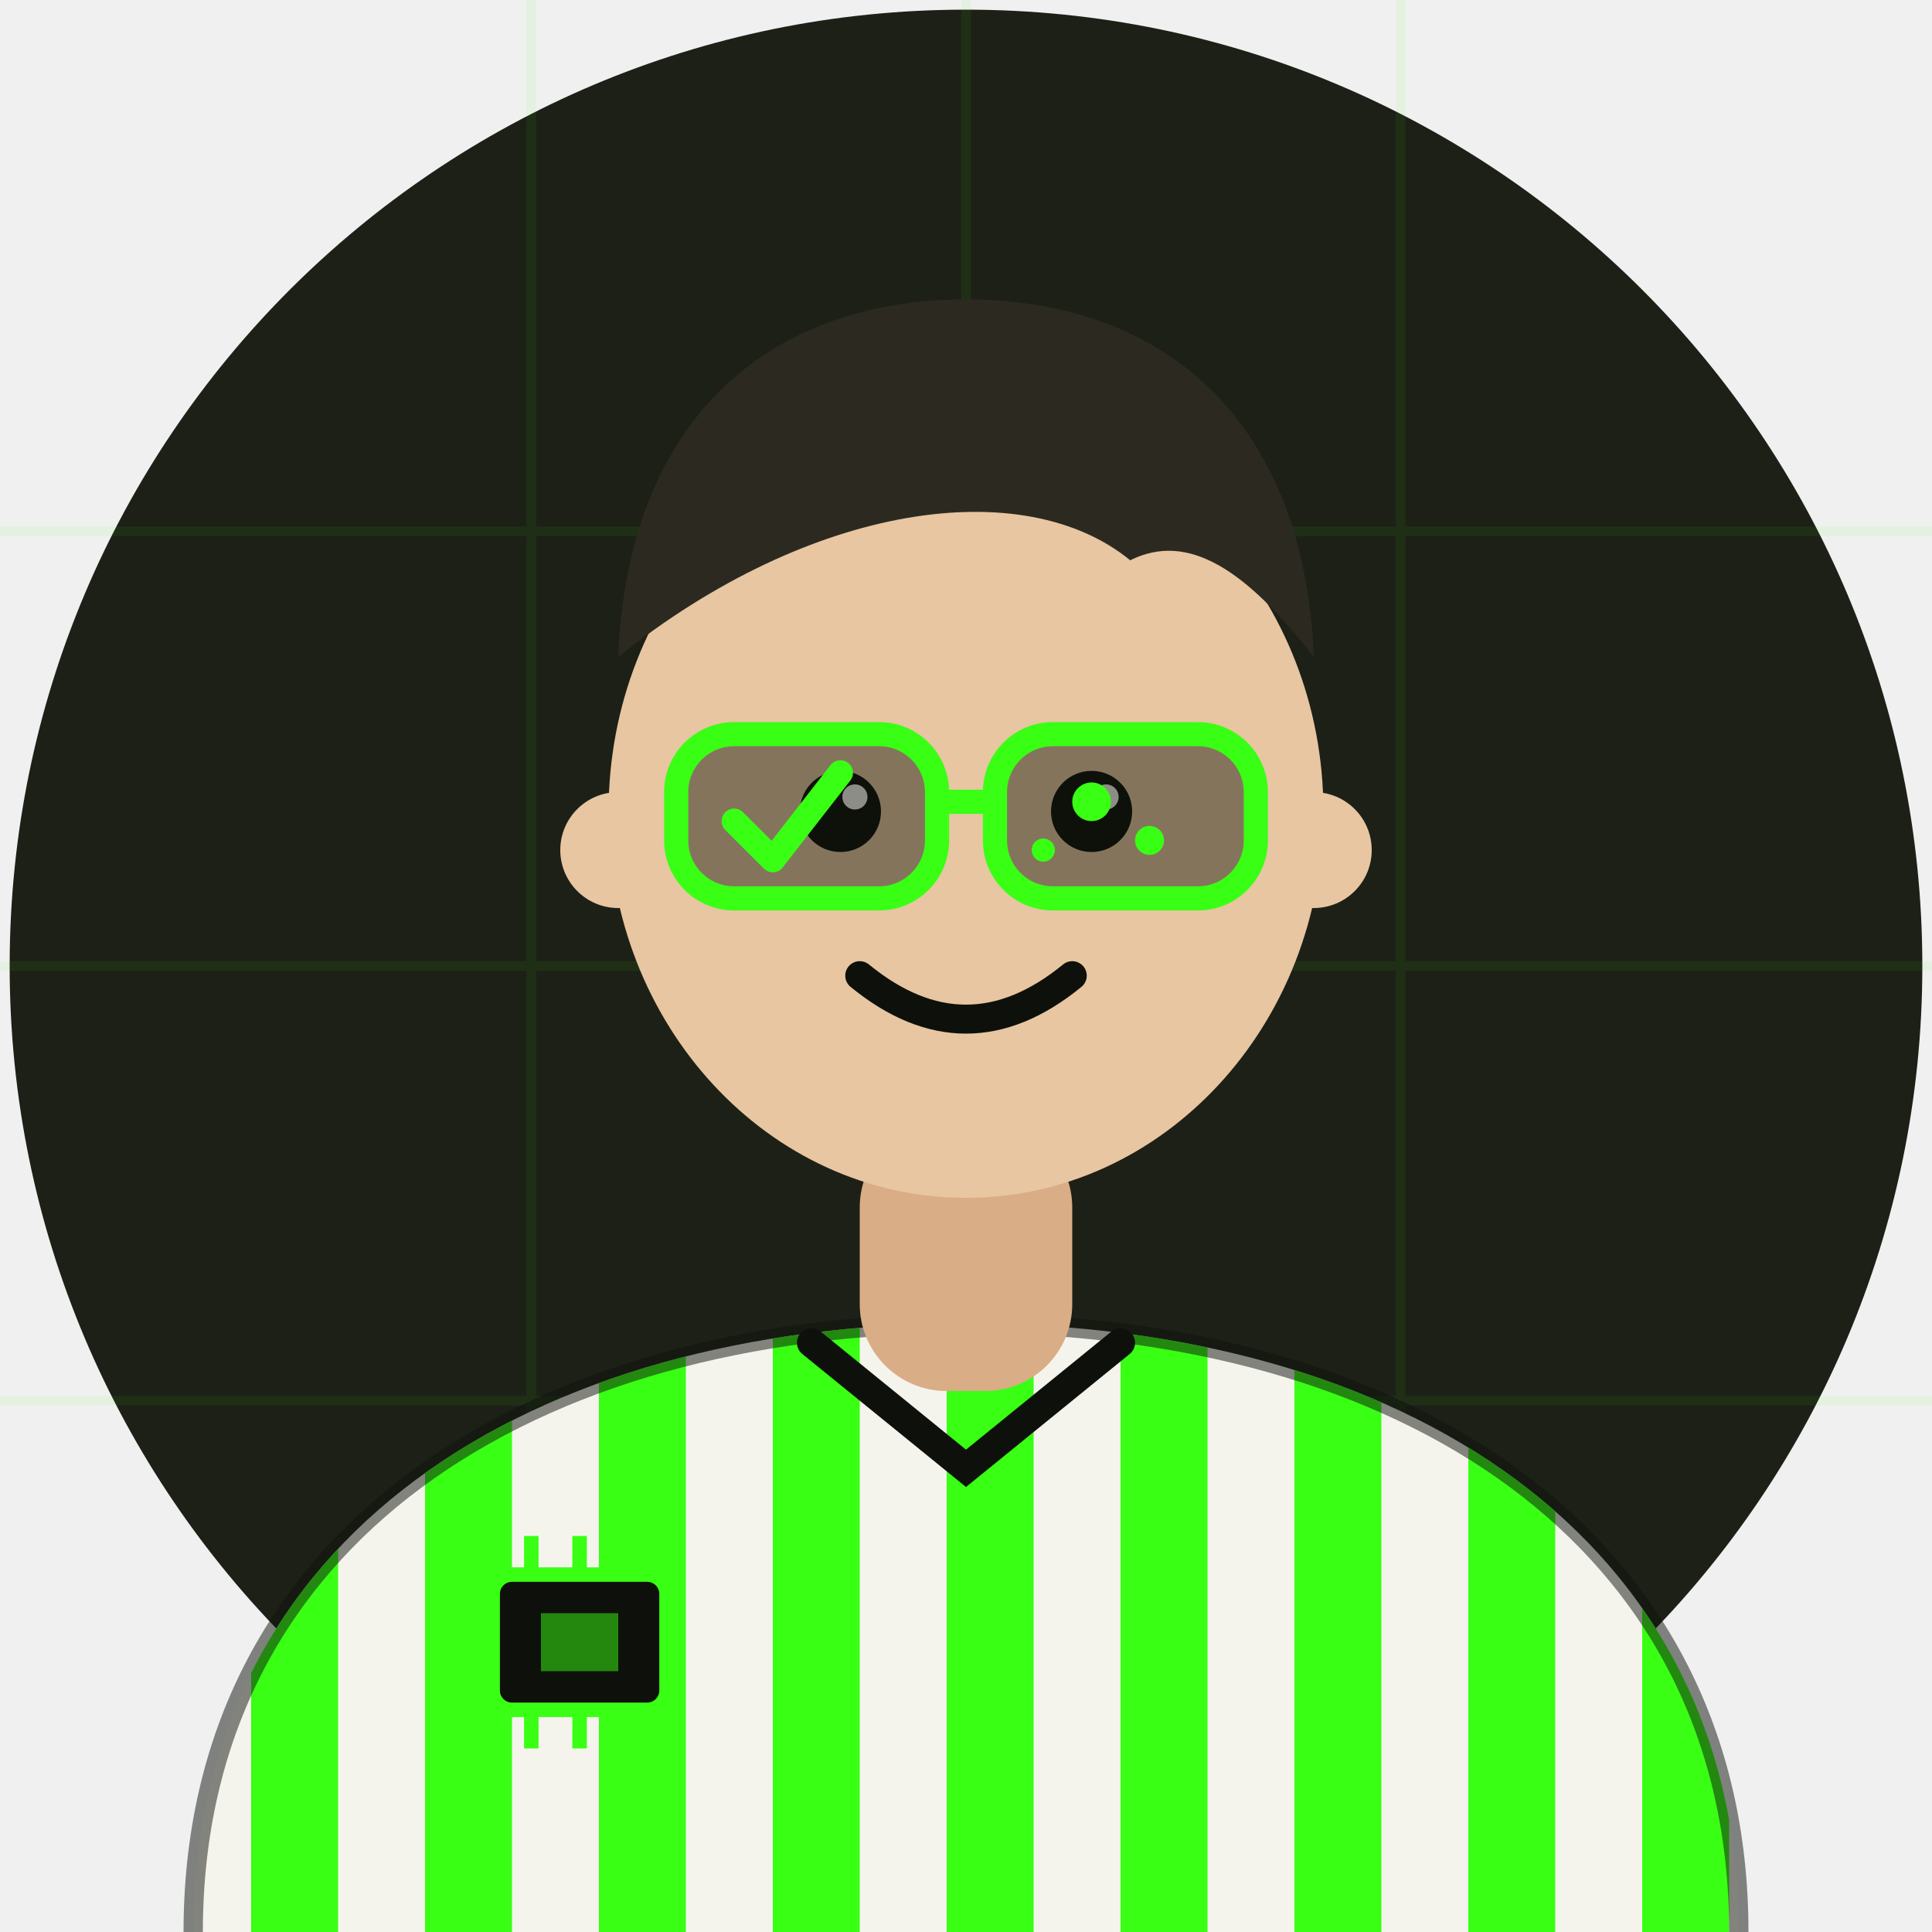
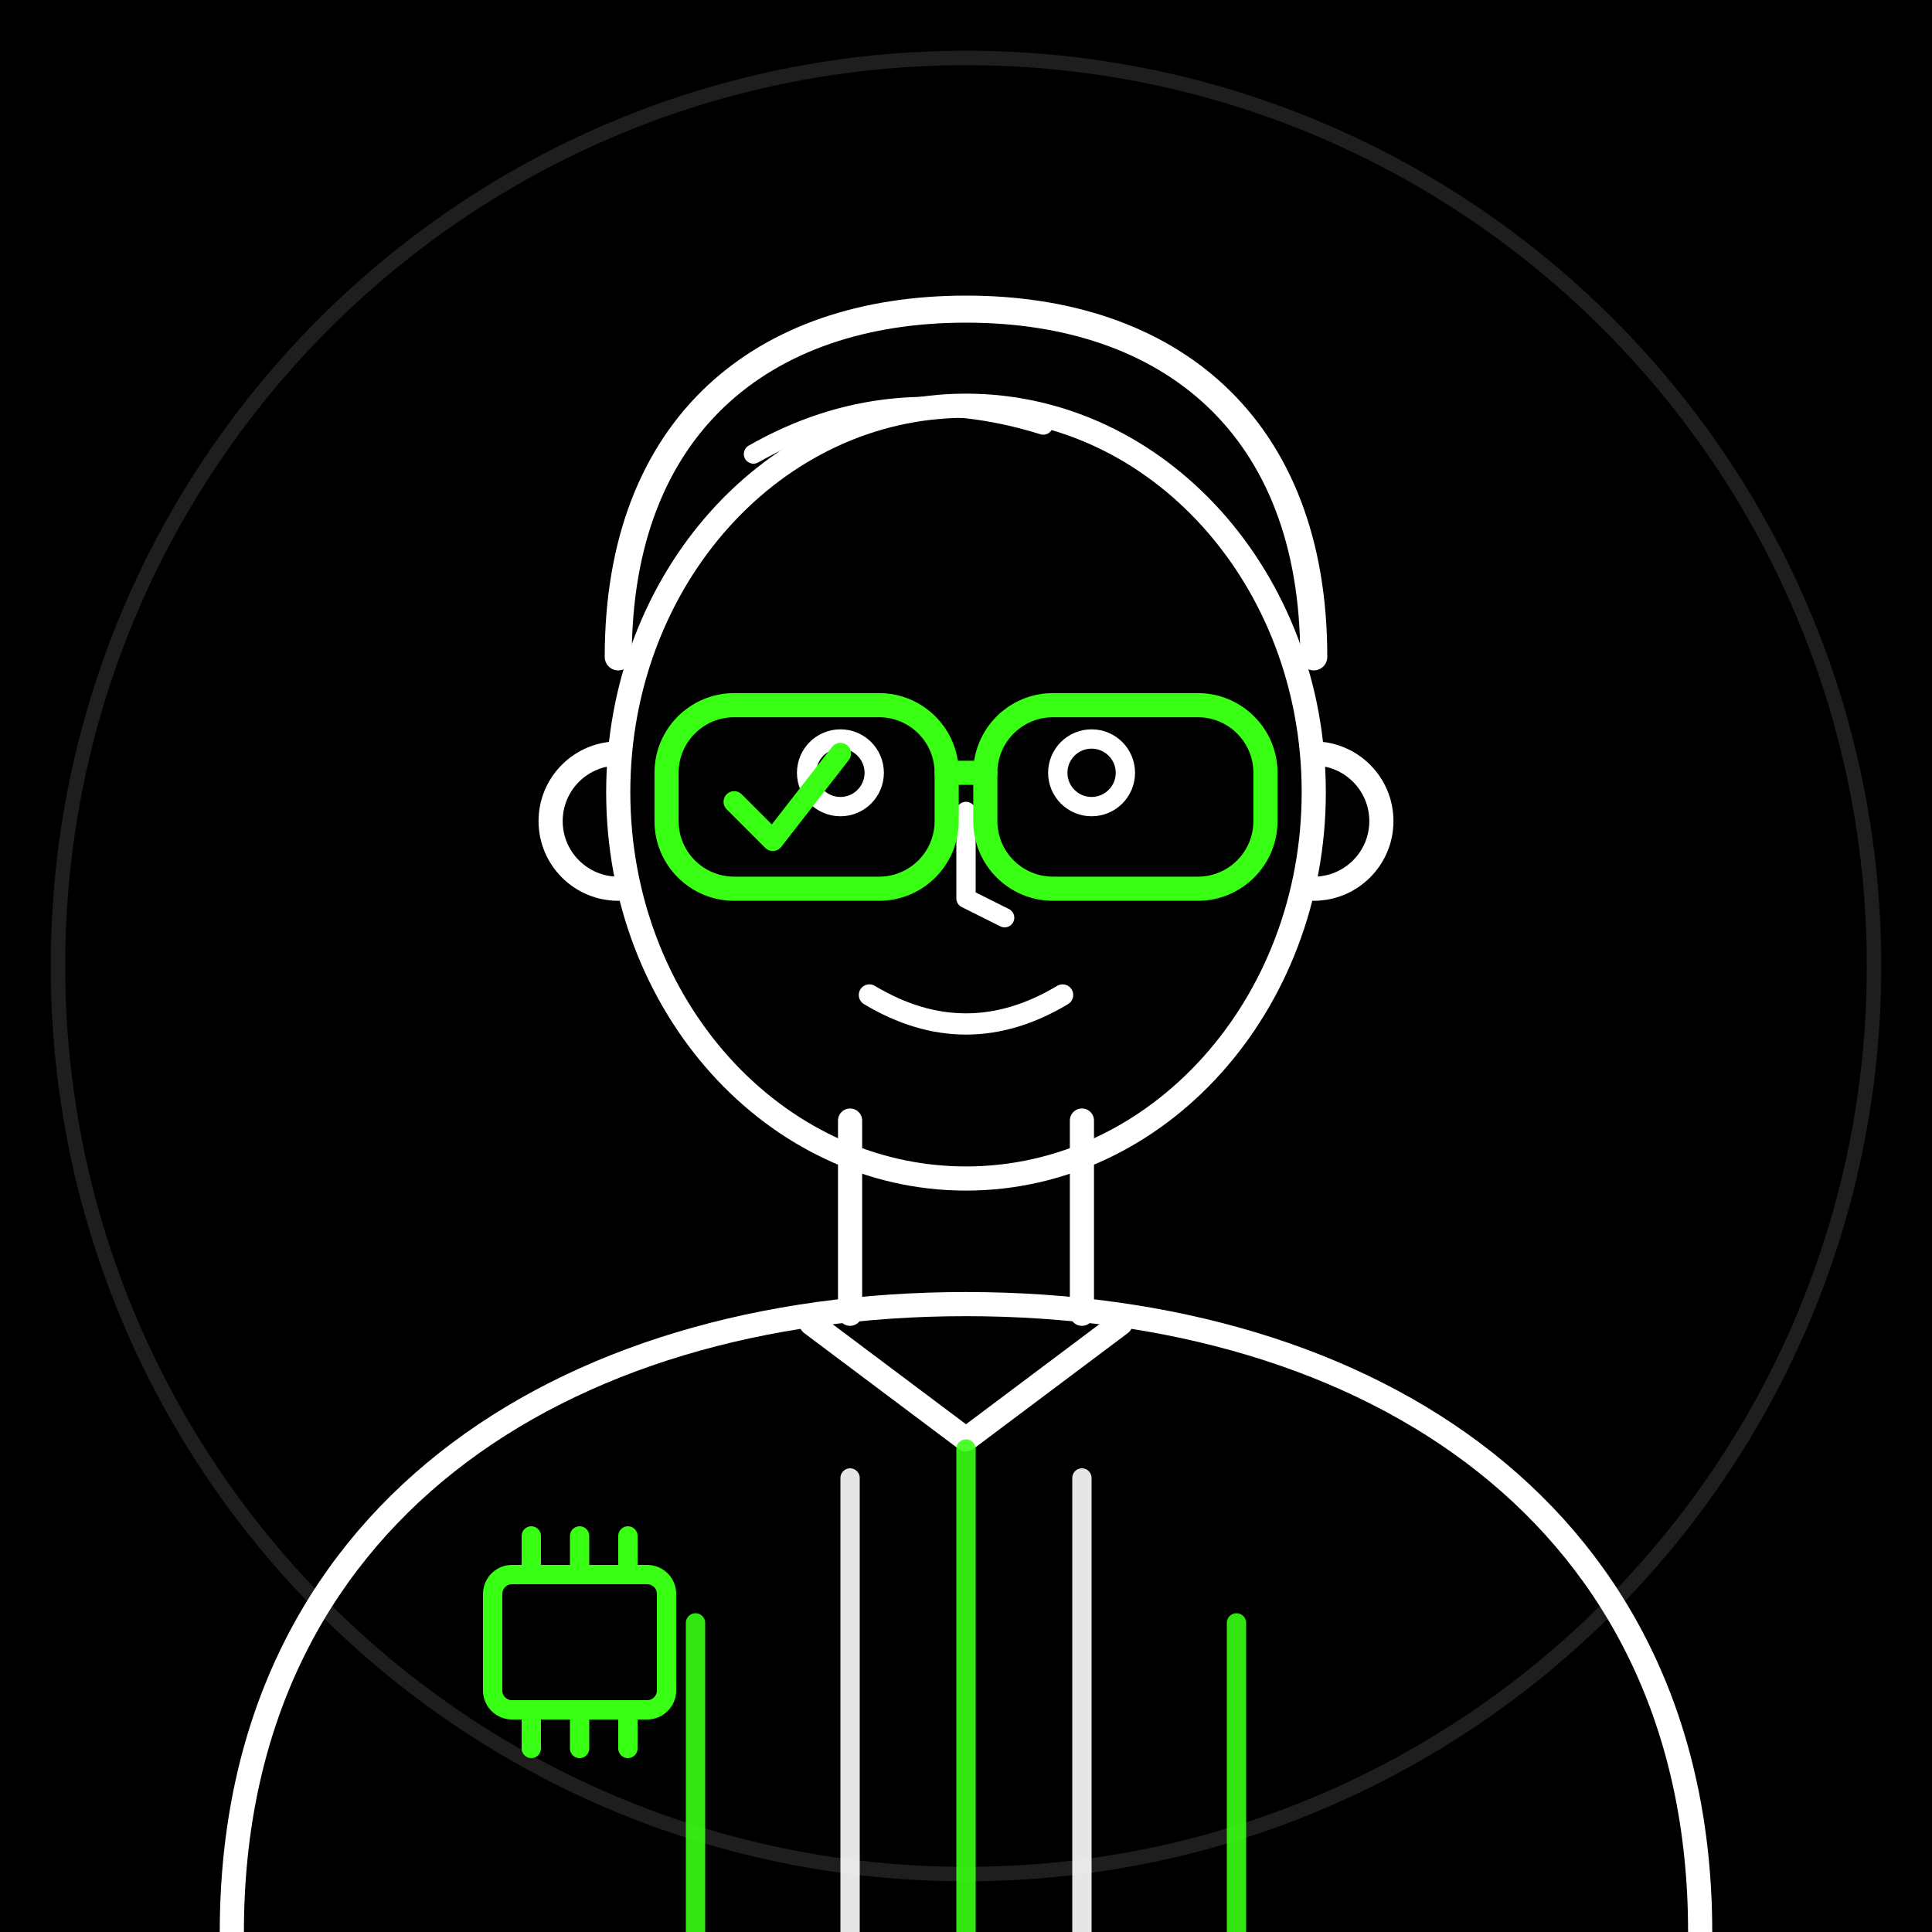
- <svg xmlns="http://www.w3.org/2000/svg" viewBox="0 0 200 200" role="img" aria-label="Sergio León: avatar con gafas futuristas y camiseta de rayas verde y blanca">
-   <defs>
-     <clipPath id="body">
-       <path d="M20 200c0-41 35-63 80-63s80 22 80 63z" />
-     </clipPath>
-   </defs>
-   <circle cx="100" cy="100" r="99" fill="#1d2017" />
-   <g stroke="#39ff14" stroke-opacity=".07" stroke-width="1">
-     <path d="M0 55h200M0 100h200M0 145h200M55 0v200M100 0v200M145 0v200" />
-   </g>
-   <g clip-path="url(#body)">
-     <rect x="18" y="135" width="164" height="66" fill="#f4f4ed" />
-     <g fill="#39ff14">
-       <rect x="26" y="135" width="9" height="66" />
-       <rect x="44" y="135" width="9" height="66" />
-       <rect x="62" y="135" width="9" height="66" />
-       <rect x="80" y="135" width="9" height="66" />
-       <rect x="98" y="135" width="9" height="66" />
-       <rect x="116" y="135" width="9" height="66" />
-       <rect x="134" y="135" width="9" height="66" />
-       <rect x="152" y="135" width="9" height="66" />
-       <rect x="170" y="135" width="9" height="66" />
+ <svg xmlns="http://www.w3.org/2000/svg" viewBox="0 0 200 200" role="img" aria-label="Sergio León: retrato de trazo con gafas y chip">
+   <rect width="200" height="200" fill="#000000" />
+   <circle cx="100" cy="100" r="94" fill="none" stroke="#ffffff" stroke-opacity=".12" stroke-width="1.5" />
+   <g fill="none" stroke-linecap="round" stroke-linejoin="round">
+     <path d="M24 200c0-43 34-65 76-65s76 22 76 65" stroke="#ffffff" stroke-width="2.5" />
+     <path d="M84 137l16 12 16-12" stroke="#ffffff" stroke-width="2.5" />
+     <g stroke-width="2" opacity=".9">
+       <path d="M72 168v32" stroke="#39ff14" />
+       <path d="M88 153v47" stroke="#ffffff" />
+       <path d="M100 150v50" stroke="#39ff14" />
+       <path d="M112 153v47" stroke="#ffffff" />
+       <path d="M128 168v32" stroke="#39ff14" />
+     </g>
+     <path d="M88 116v20M112 116v20" stroke="#ffffff" stroke-width="2.5" />
+     <ellipse cx="100" cy="82" rx="36" ry="40" stroke="#ffffff" stroke-width="2.5" />
+     <path d="M64 78a6 6 0 0 0 0 14M136 78a6 6 0 0 1 0 14" stroke="#ffffff" stroke-width="2.5" />
+     <circle cx="87" cy="80" r="3.5" stroke="#ffffff" stroke-width="2" />
+     <circle cx="113" cy="80" r="3.5" stroke="#ffffff" stroke-width="2" />
+     <path d="M100 84v9l4 2" stroke="#ffffff" stroke-width="2" />
+     <path d="M90 103q10 6 20 0" stroke="#ffffff" stroke-width="2.2" />
+     <path d="M64 68c0-24 15-36 36-36s36 12 36 36" stroke="#ffffff" stroke-width="2.8" />
+     <path d="M78 47q14-8 30-3" stroke="#ffffff" stroke-width="2" />
+     <g stroke="#39ff14" stroke-width="2.5">
+       <rect x="69" y="73" width="29" height="19" rx="7" />
+       <rect x="102" y="73" width="29" height="19" rx="7" />
+       <path d="M98 80h4" />
+     </g>
+     <path d="M76 83l4 4 7-9" stroke="#39ff14" stroke-width="2.2" />
+     <g transform="translate(60 170)" stroke="#39ff14" stroke-width="2">
+       <rect x="-9" y="-7" width="18" height="14" rx="2" />
+       <path d="M-5-7v-4M0-7v-4M5-7v-4M-5 7v4M0 7v4M5 7v4" />
    </g>
  </g>
-   <path d="M20 200c0-41 35-63 80-63s80 22 80 63" fill="none" stroke="#0e110b" stroke-width="2" opacity=".5" />
-   <path d="M84 139l16 13 16-13" fill="none" stroke="#0e110b" stroke-width="3" stroke-linecap="round" />
-   <rect x="89" y="116" width="22" height="28" rx="9" fill="#d9ad85" />
-   <circle cx="64" cy="88" r="6" fill="#e7c6a1" />
-   <circle cx="136" cy="88" r="6" fill="#e7c6a1" />
-   <ellipse cx="100" cy="84" rx="37" ry="40" fill="#e7c6a1" />
-   <path d="M64 68c1-25 16-37 36-37s35 12 36 37c-7-9-13-13-19-10-11-9-33-6-53 10z" fill="#2c2a20" />
-   <circle cx="87" cy="84" r="4.2" fill="#0e110b" />
-   <circle cx="113" cy="84" r="4.2" fill="#0e110b" />
-   <circle cx="88.5" cy="82.5" r="1.3" fill="#f4f4ed" />
-   <circle cx="114.5" cy="82.5" r="1.3" fill="#f4f4ed" />
-   <path d="M89 101q11 9 22 0" fill="none" stroke="#0e110b" stroke-width="3" stroke-linecap="round" />
-   <g fill="#0e110b" fill-opacity=".45" stroke="#39ff14" stroke-width="2.5">
-     <rect x="70" y="76" width="27" height="17" rx="6" />
-     <rect x="103" y="76" width="27" height="17" rx="6" />
-     <path d="M97 83h6" />
-   </g>
-   <path d="M76 85l4 4 7-9" fill="none" stroke="#39ff14" stroke-width="2.6" stroke-linecap="round" stroke-linejoin="round" />
-   <g fill="#39ff14">
-     <circle cx="113" cy="83" r="2" />
-     <circle cx="119" cy="87" r="1.5" />
-     <circle cx="108" cy="88" r="1.2" />
-   </g>
-   <g transform="translate(60 170)">
-     <rect x="-9" y="-7" width="18" height="14" rx="2" fill="#0e110b" stroke="#39ff14" stroke-width="1.5" />
-     <g stroke="#39ff14" stroke-width="1.5">
-       <path d="M-5-7v-4M0-7v-4M5-7v-4M-5 7v4M0 7v4M5 7v4" />
-     </g>
-     <rect x="-4" y="-3" width="8" height="6" fill="#39ff14" opacity=".5" />
-   </g>
</svg>
